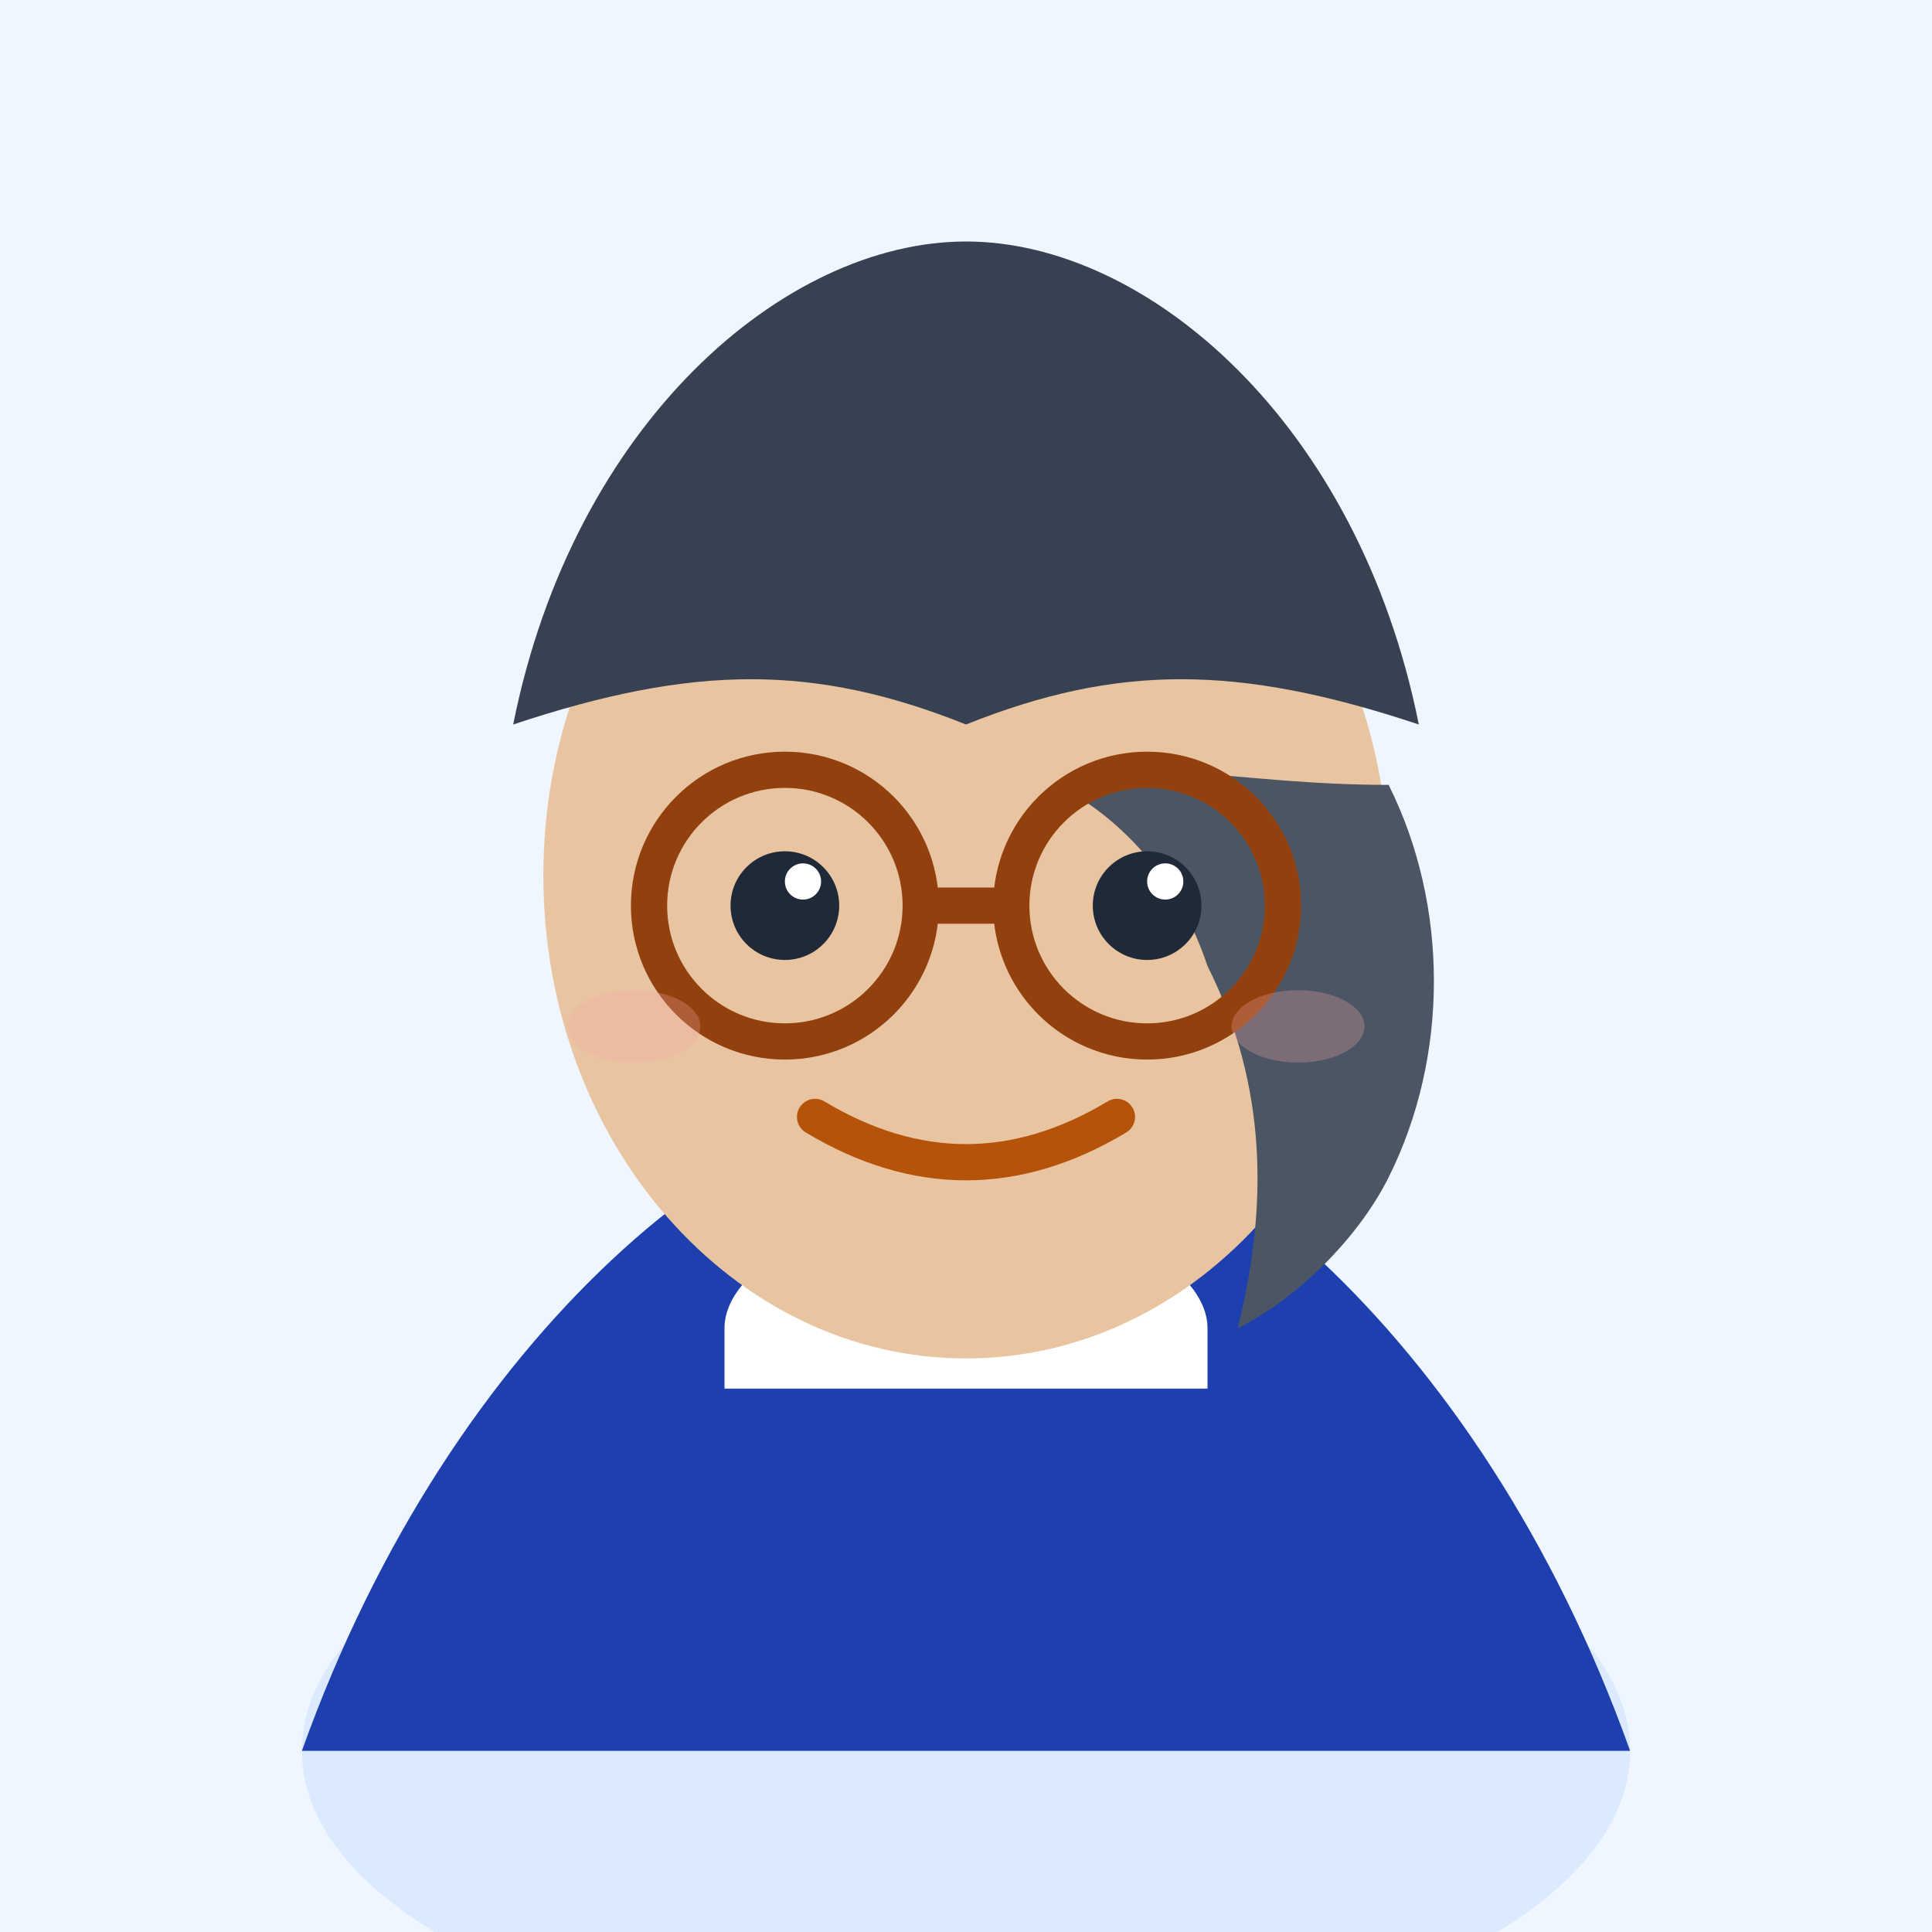
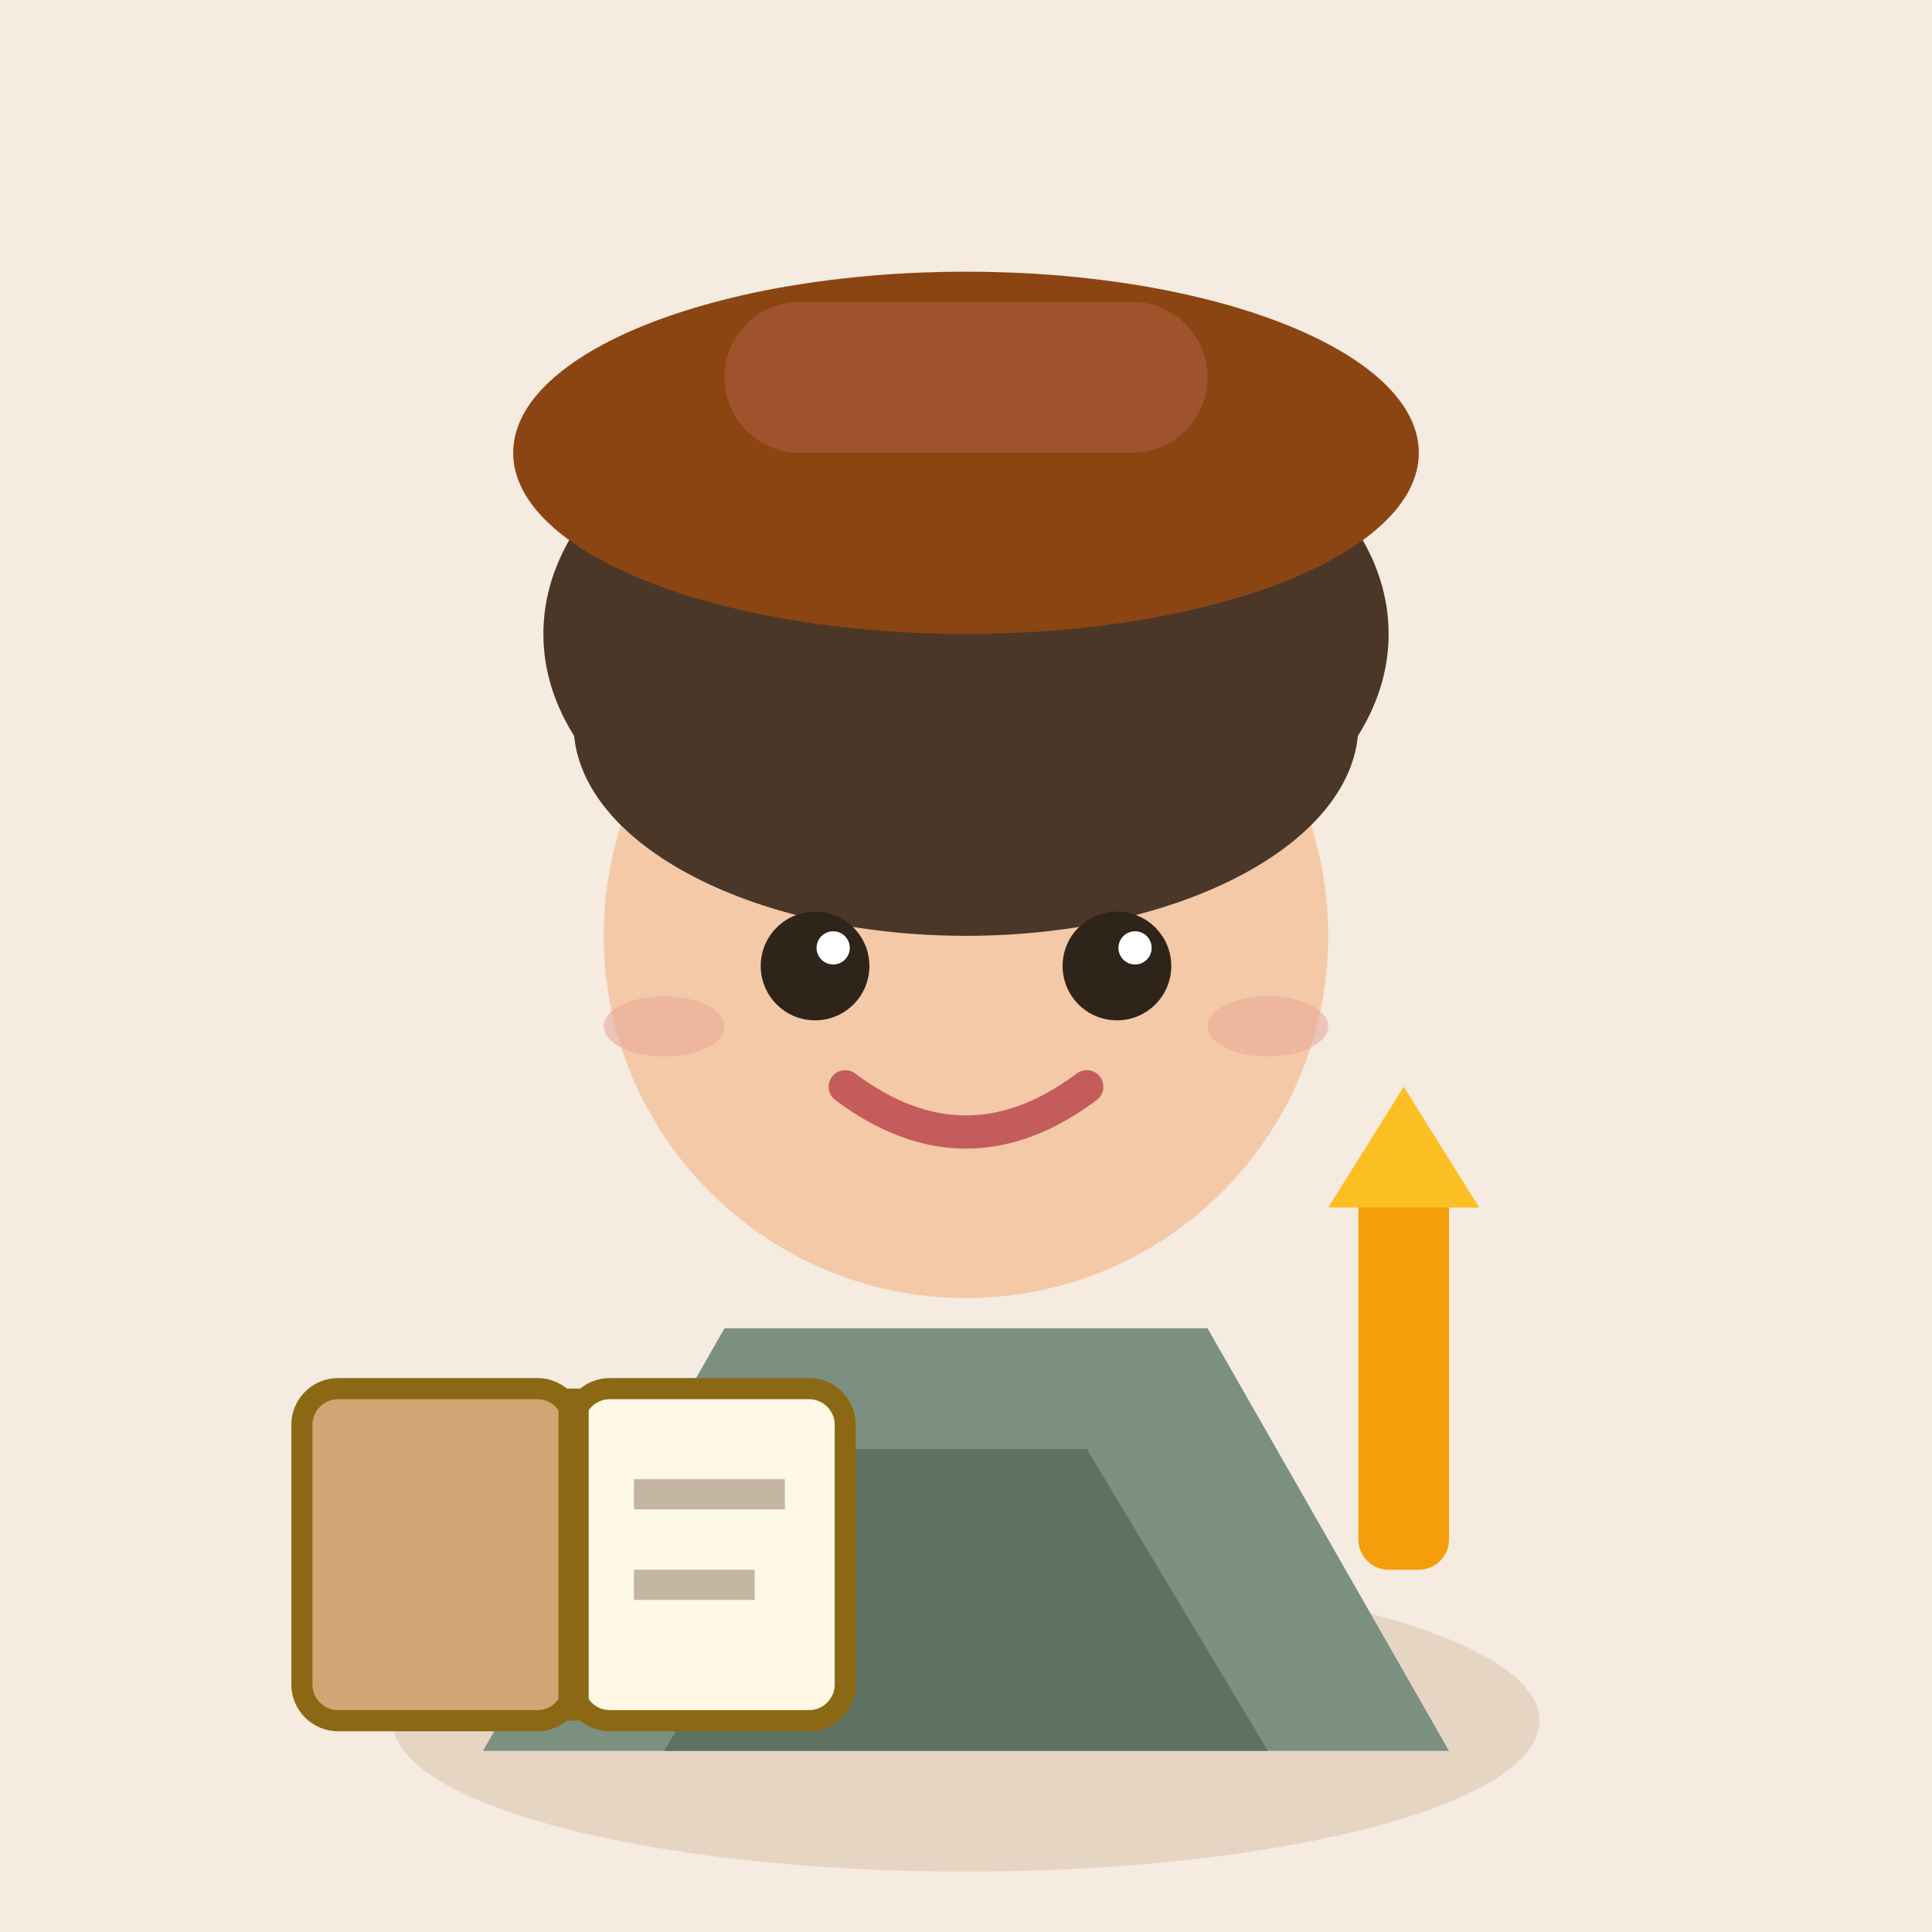
<svg xmlns="http://www.w3.org/2000/svg" viewBox="0 0 64 64" role="img" aria-label="Teacher Li">
-   <rect width="64" height="64" fill="#EFF6FF" />
-   <ellipse cx="32" cy="58" rx="22" ry="10" fill="#DBEAFE" />
-   <path fill="#1E40AF" d="M10 58c5-14 15-22 22-22s17 8 22 22H10z" />
-   <path fill="#FFFFFF" d="M24 44c0-2 3.5-4 8-4s8 2 8 4v2H24v-2z" />
-   <ellipse cx="32" cy="29" rx="14" ry="16" fill="#E8C4A0" />
-   <path fill="#374151" d="M17 24c2-10 9-16 15-16s13 6 15 16c-6-2-10-2-15 0-5-2-9-2-15 0z" />
-   <ellipse cx="32" cy="13" rx="7" ry="4.5" fill="#374151" />
-   <path fill="#4B5563" d="M46 26c2 4 2 9 0 13-1 2-3 4-5 5 1-4 1-8-1-12-1-3-3-5-5-6 3-1 6 0 11 0z" />
-   <circle cx="26" cy="30" r="4.5" fill="none" stroke="#92400E" stroke-width="1.2" />
-   <circle cx="38" cy="30" r="4.5" fill="none" stroke="#92400E" stroke-width="1.2" />
-   <path stroke="#92400E" stroke-width="1.2" stroke-linecap="round" d="M30.5 30h3" />
-   <circle cx="26" cy="30" r="1.8" fill="#1F2937" />
-   <circle cx="38" cy="30" r="1.8" fill="#1F2937" />
-   <circle cx="26.6" cy="29.2" r="0.6" fill="#FFFFFF" />
-   <circle cx="38.6" cy="29.2" r="0.6" fill="#FFFFFF" />
-   <path fill="none" stroke="#B45309" stroke-width="1.2" stroke-linecap="round" d="M27 37 Q32 40 37 37" />
-   <ellipse cx="21" cy="34" rx="2.2" ry="1.2" fill="#F9A8A8" opacity="0.28" />
-   <ellipse cx="43" cy="34" rx="2.2" ry="1.2" fill="#F9A8A8" opacity="0.28" />
+   <rect width="64" height="64" fill="#F5EBE0" />
+   <ellipse cx="32" cy="57" rx="19" ry="5" fill="#E7D5C4" />
+   <path fill="#7C9082" d="M16 58 L24 44 L40 44 L48 58 Z" />
+   <path fill="#5F7161" d="M22 58 L28 48 L36 48 L42 58 Z" />
+   <circle cx="32" cy="31" r="12" fill="#F4C9A8" />
+   <ellipse cx="32" cy="21" rx="14" ry="9" fill="#4A3728" />
+   <ellipse cx="32" cy="24" rx="13" ry="7" fill="#4A3728" />
+   <ellipse cx="32" cy="15" rx="15" ry="6" fill="#8B4513" />
+   <rect x="24" y="10" width="16" height="5" rx="2.5" fill="#A0522D" />
+   <circle cx="27" cy="32" r="1.8" fill="#2F2419" />
+   <circle cx="37" cy="32" r="1.8" fill="#2F2419" />
+   <circle cx="27.6" cy="31.4" r="0.55" fill="#FFFFFF" />
+   <circle cx="37.6" cy="31.4" r="0.55" fill="#FFFFFF" />
+   <path fill="none" stroke="#C45C5C" stroke-width="1.1" stroke-linecap="round" d="M28 36 Q32 39 36 36" />
+   <ellipse cx="22" cy="34" rx="2" ry="1" fill="#E8A598" opacity="0.55" />
+   <ellipse cx="42" cy="34" rx="2" ry="1" fill="#E8A598" opacity="0.55" />
+   <rect x="10" y="46" width="9" height="11" rx="1.2" fill="#D4A574" stroke="#8B6914" stroke-width="0.7" />
+   <rect x="19" y="46" width="9" height="11" rx="1.2" fill="#FFF8E7" stroke="#8B6914" stroke-width="0.7" />
+   <rect x="18.5" y="46" width="1" height="11" fill="#8B6914" />
+   <rect x="21" y="49" width="5" height="1" fill="#C4B5A0" />
+   <rect x="21" y="52" width="4" height="1" fill="#C4B5A0" />
+   <rect x="45" y="38" width="3" height="14" rx="1" fill="#F59E0B" />
+   <polygon fill="#FBBF24" points="46.5,36 49,40 44,40" />
</svg>
